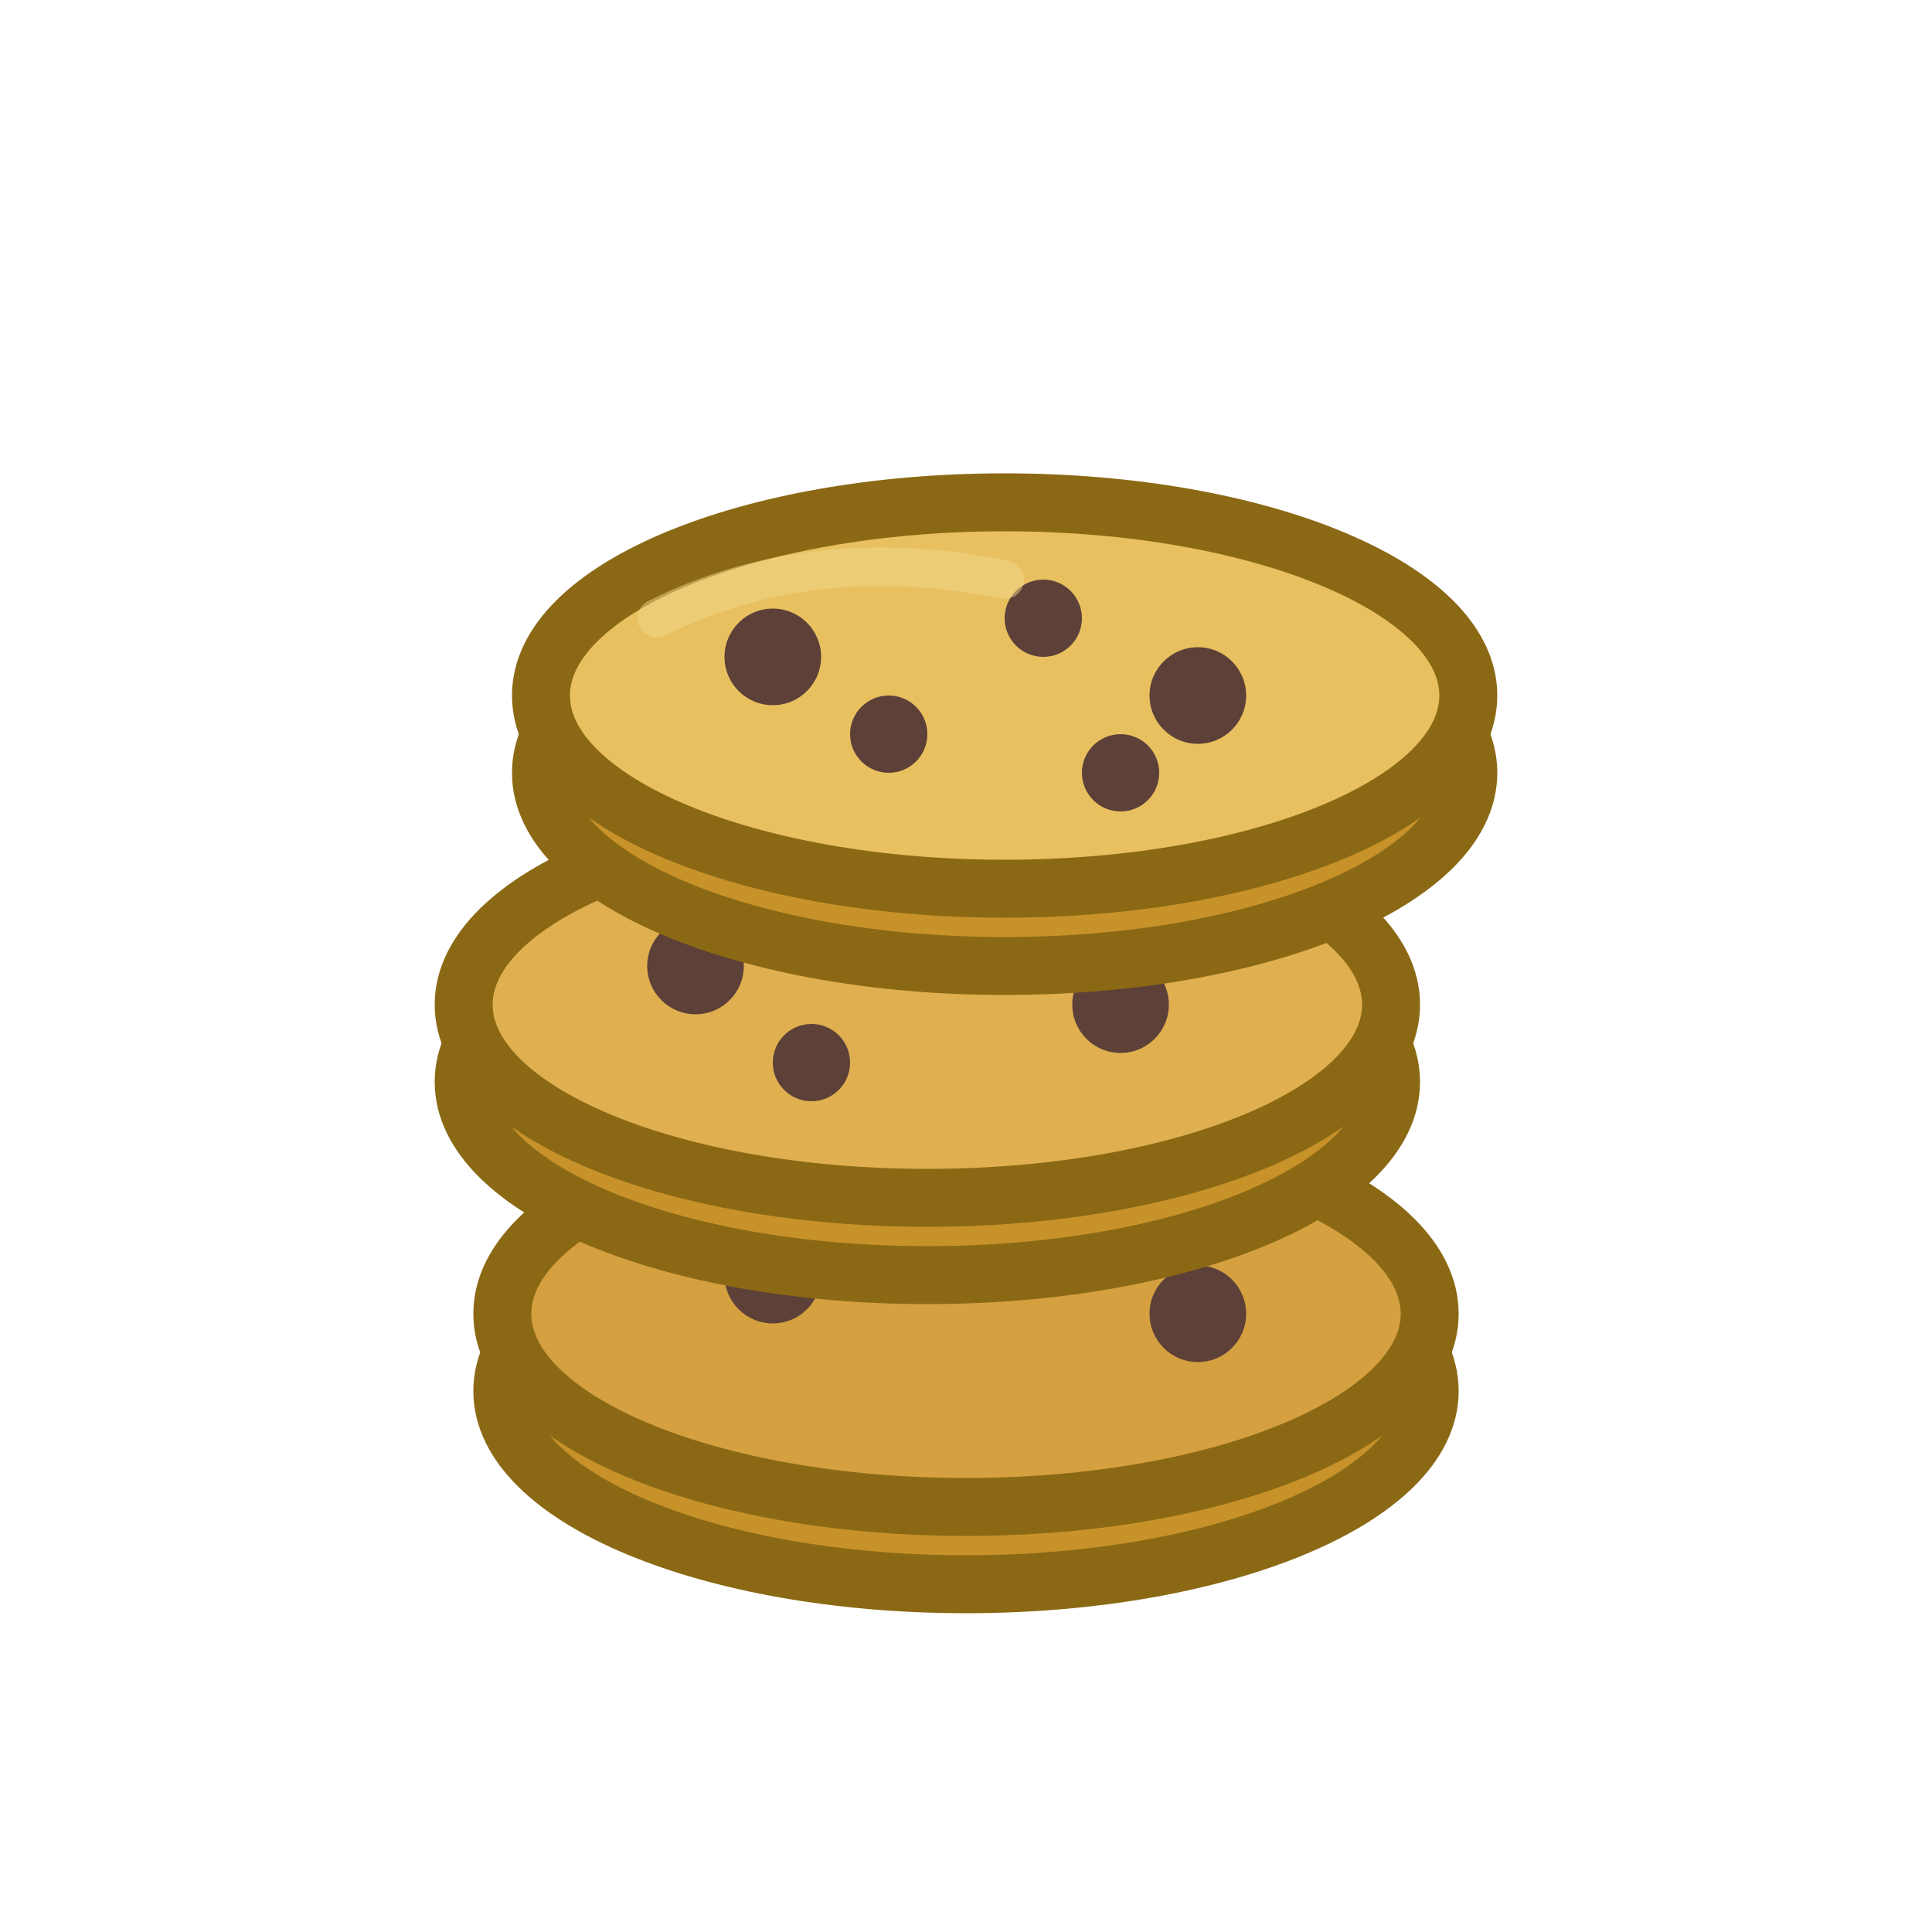
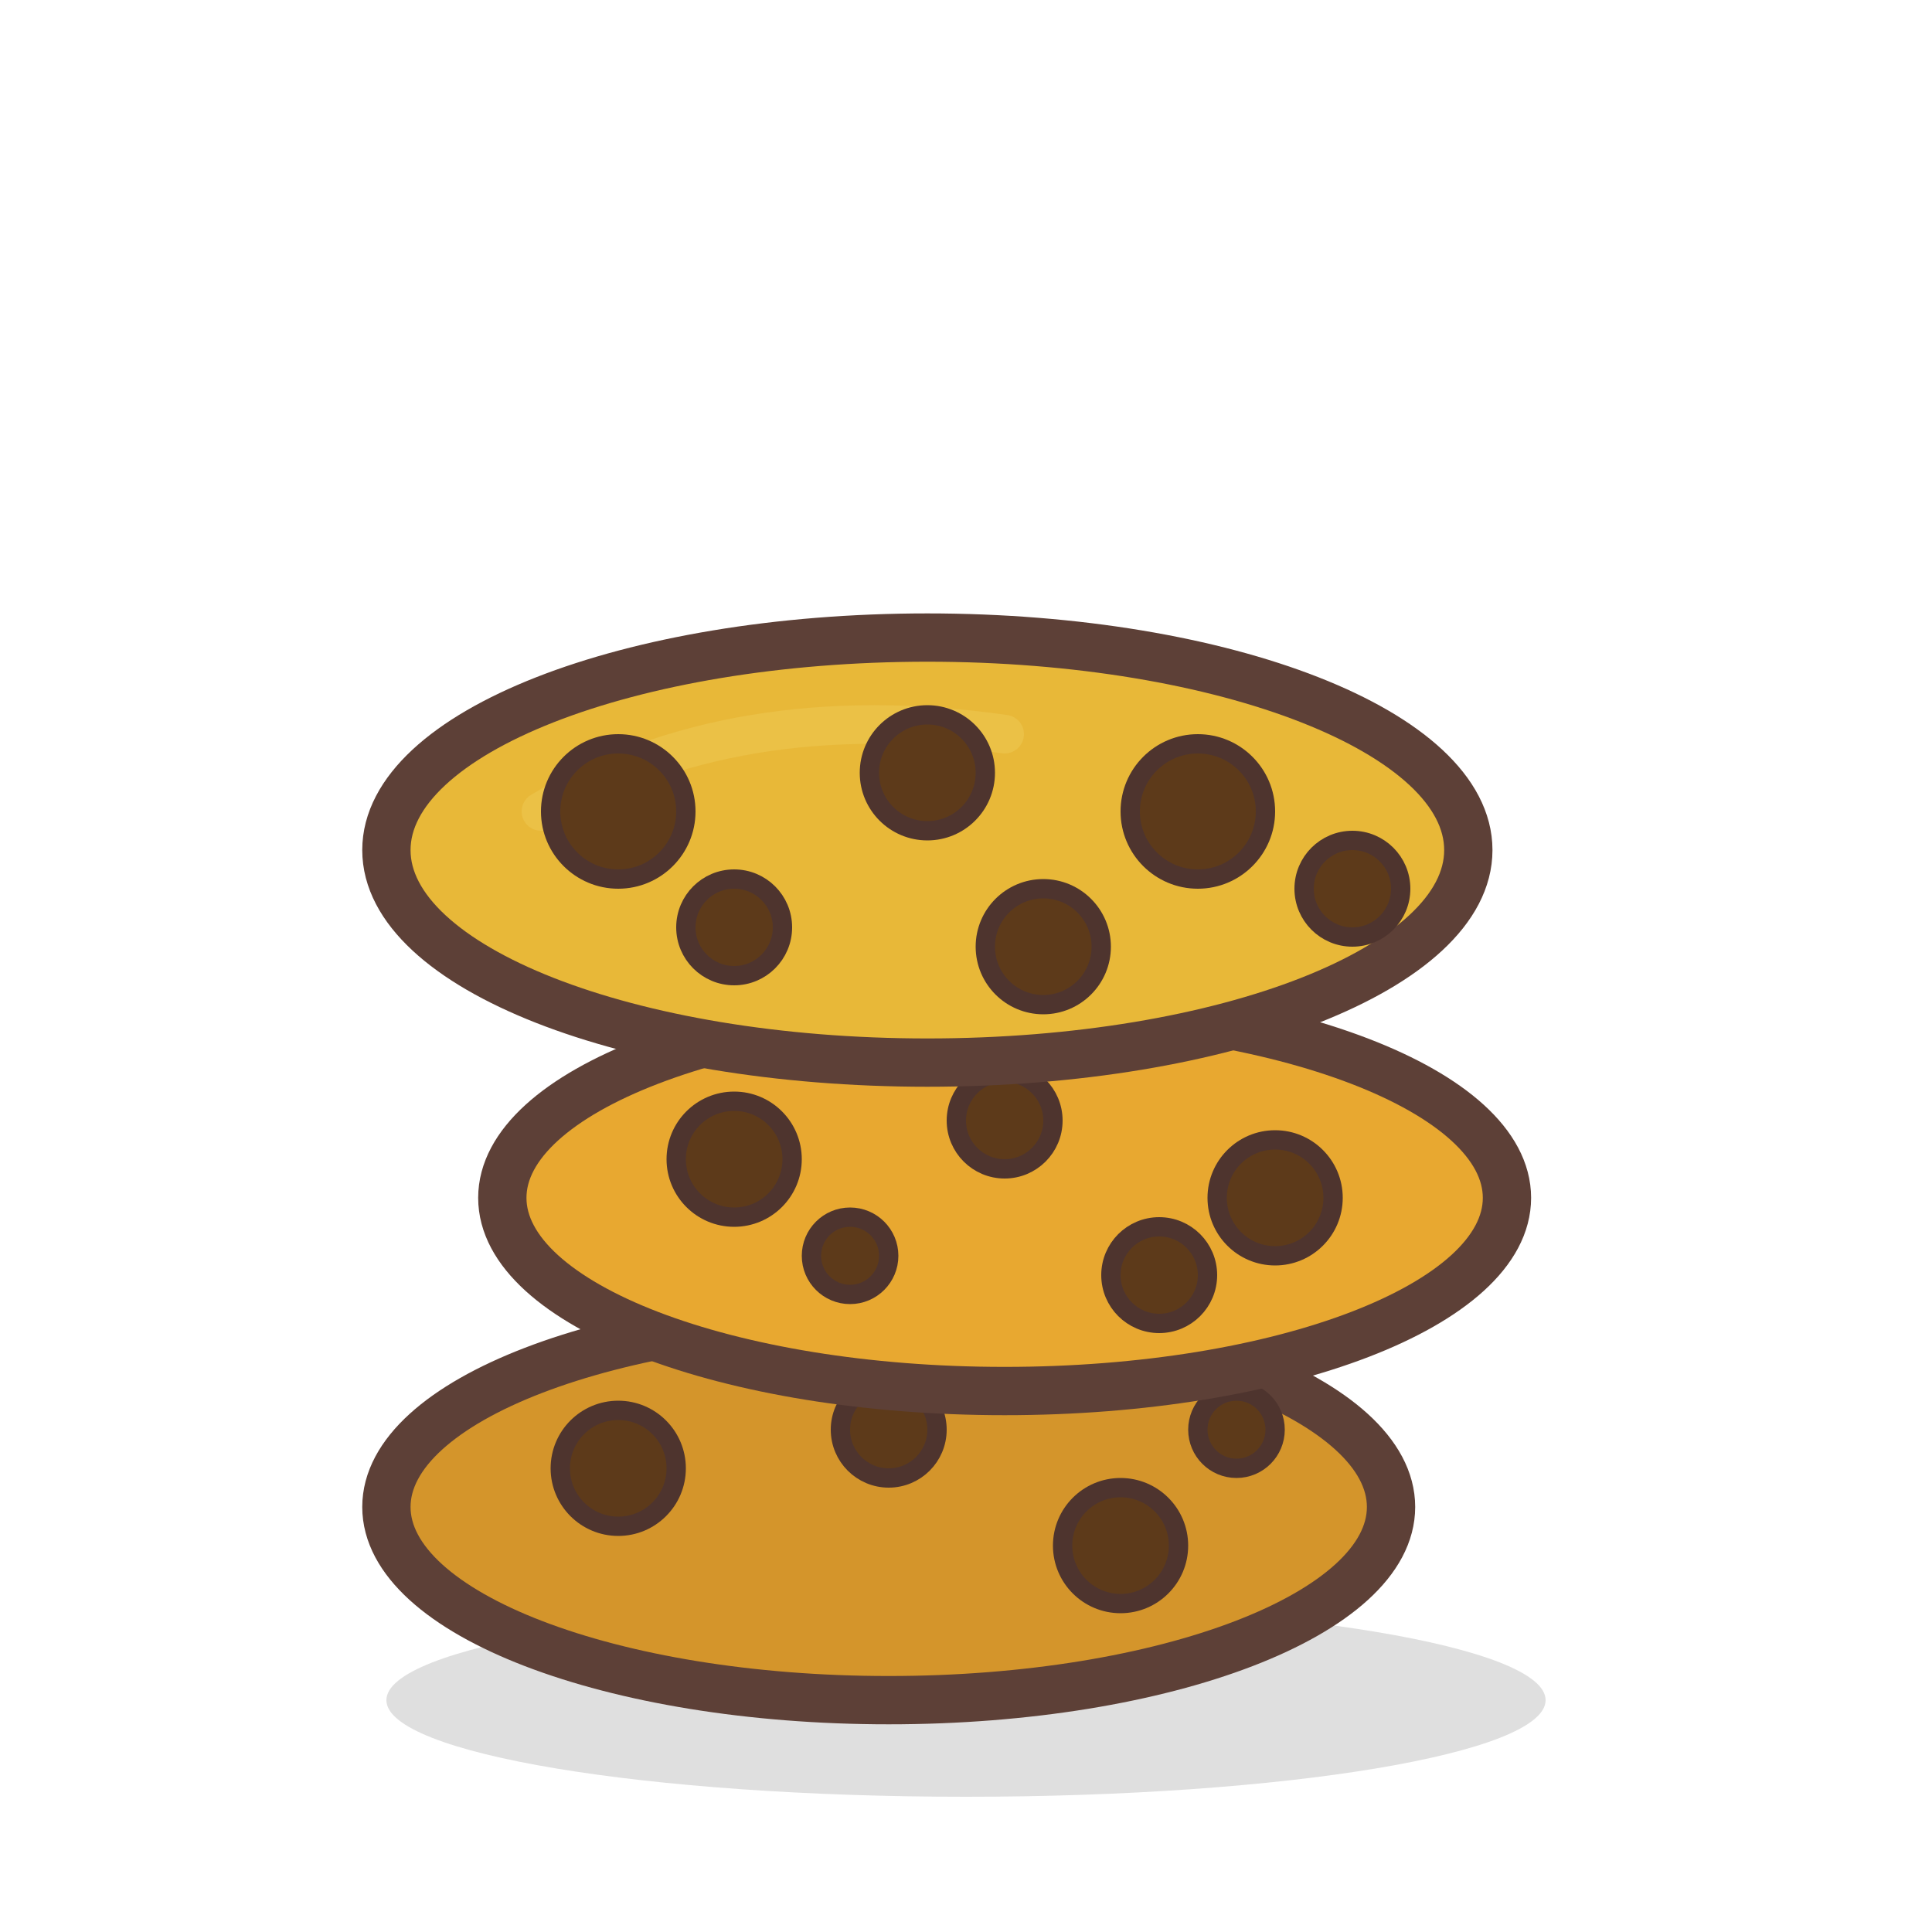
<svg xmlns="http://www.w3.org/2000/svg" viewBox="0 0 100 100">
-   <ellipse cx="50" cy="72" rx="24" ry="10" fill="#C8922A" stroke="#8B6914" stroke-width="3" />
-   <ellipse cx="50" cy="68" rx="24" ry="10" fill="#D4A040" stroke="#8B6914" stroke-width="3" />
-   <circle cx="40" cy="66" r="2.5" fill="#5D4037" />
-   <circle cx="54" cy="64" r="2" fill="#5D4037" />
-   <circle cx="62" cy="68" r="2.5" fill="#5D4037" />
-   <ellipse cx="48" cy="56" rx="24" ry="10" fill="#C8922A" stroke="#8B6914" stroke-width="3" />
-   <ellipse cx="48" cy="52" rx="24" ry="10" fill="#E0B050" stroke="#8B6914" stroke-width="3" />
-   <circle cx="36" cy="50" r="2.5" fill="#5D4037" />
-   <circle cx="50" cy="48" r="2" fill="#5D4037" />
-   <circle cx="58" cy="52" r="2.5" fill="#5D4037" />
-   <circle cx="42" cy="55" r="2" fill="#5D4037" />
-   <ellipse cx="52" cy="40" rx="24" ry="10" fill="#C8922A" stroke="#8B6914" stroke-width="3" />
-   <ellipse cx="52" cy="36" rx="24" ry="10" fill="#E8C060" stroke="#8B6914" stroke-width="3" />
-   <circle cx="40" cy="34" r="2.5" fill="#5D4037" />
-   <circle cx="54" cy="32" r="2" fill="#5D4037" />
-   <circle cx="62" cy="36" r="2.5" fill="#5D4037" />
-   <circle cx="46" cy="38" r="2" fill="#5D4037" />
-   <circle cx="58" cy="40" r="2" fill="#5D4037" />
-   <path d="M34 32 Q42 28 52 30" fill="none" stroke="#F0D888" stroke-width="2" opacity="0.5" stroke-linecap="round" />
+   <ellipse cx="50" cy="88" rx="30" ry="5" fill="#00000020" />
+   <ellipse cx="46" cy="78" rx="26" ry="10" fill="#D4952B" stroke="#5D4037" stroke-width="2.5" />
+   <circle cx="32" cy="76" r="3" fill="#5D3A1A" stroke="#4E342E" stroke-width="1" />
+   <circle cx="46" cy="74" r="2.5" fill="#5D3A1A" stroke="#4E342E" stroke-width="1" />
+   <circle cx="58" cy="80" r="3" fill="#5D3A1A" stroke="#4E342E" stroke-width="1" />
+   <circle cx="64" cy="74" r="2" fill="#5D3A1A" stroke="#4E342E" stroke-width="1" />
+   <ellipse cx="52" cy="62" rx="26" ry="10" fill="#E8A830" stroke="#5D4037" stroke-width="2.5" />
+   <circle cx="38" cy="60" r="3" fill="#5D3A1A" stroke="#4E342E" stroke-width="1" />
+   <circle cx="52" cy="58" r="2.5" fill="#5D3A1A" stroke="#4E342E" stroke-width="1" />
+   <circle cx="66" cy="62" r="3" fill="#5D3A1A" stroke="#4E342E" stroke-width="1" />
+   <circle cx="44" cy="65" r="2" fill="#5D3A1A" stroke="#4E342E" stroke-width="1" />
+   <circle cx="60" cy="66" r="2.5" fill="#5D3A1A" stroke="#4E342E" stroke-width="1" />
+   <ellipse cx="48" cy="44" rx="28" ry="11" fill="#E8B838" stroke="#5D4037" stroke-width="2.5" />
+   <path d="M28 42 Q38 36 52 38" fill="none" stroke="#F0D060" stroke-width="2" opacity="0.35" stroke-linecap="round" />
+   <circle cx="32" cy="42" r="3.5" fill="#5D3A1A" stroke="#4E342E" stroke-width="1" />
+   <circle cx="48" cy="40" r="3" fill="#5D3A1A" stroke="#4E342E" stroke-width="1" />
+   <circle cx="62" cy="42" r="3.5" fill="#5D3A1A" stroke="#4E342E" stroke-width="1" />
+   <circle cx="38" cy="48" r="2.5" fill="#5D3A1A" stroke="#4E342E" stroke-width="1" />
+   <circle cx="54" cy="49" r="3" fill="#5D3A1A" stroke="#4E342E" stroke-width="1" />
+   <circle cx="70" cy="46" r="2.5" fill="#5D3A1A" stroke="#4E342E" stroke-width="1" />
</svg>
